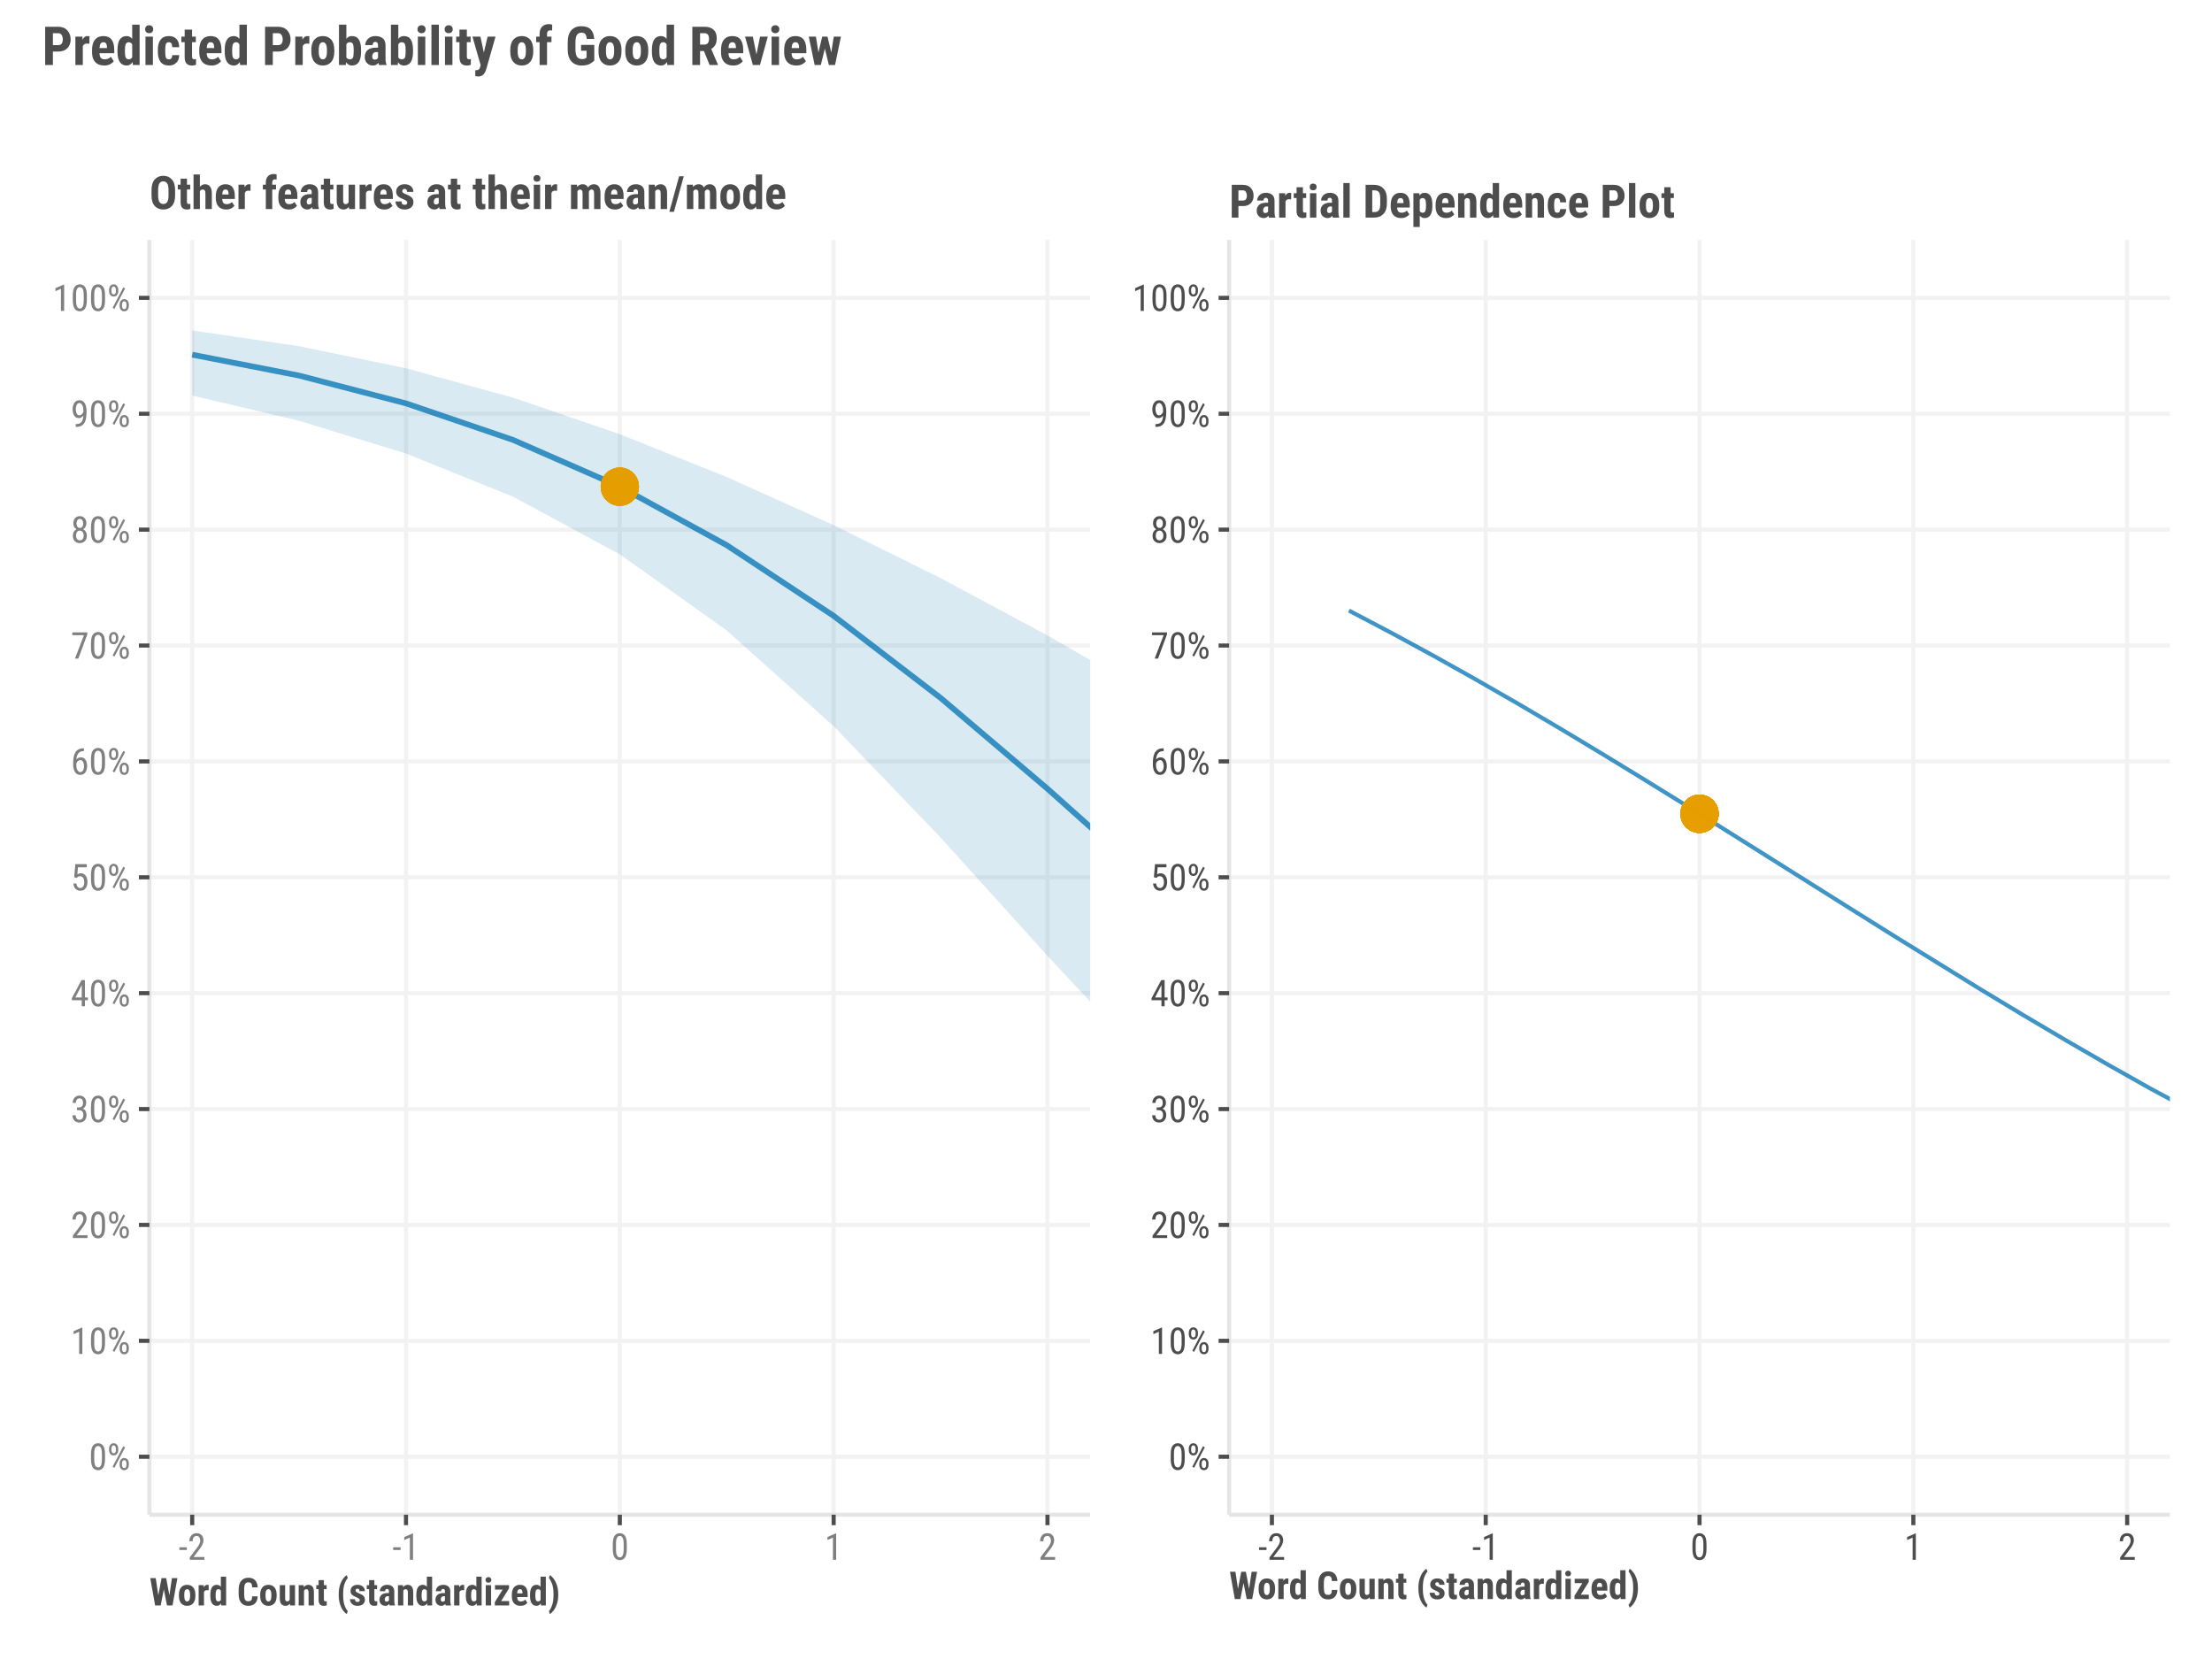
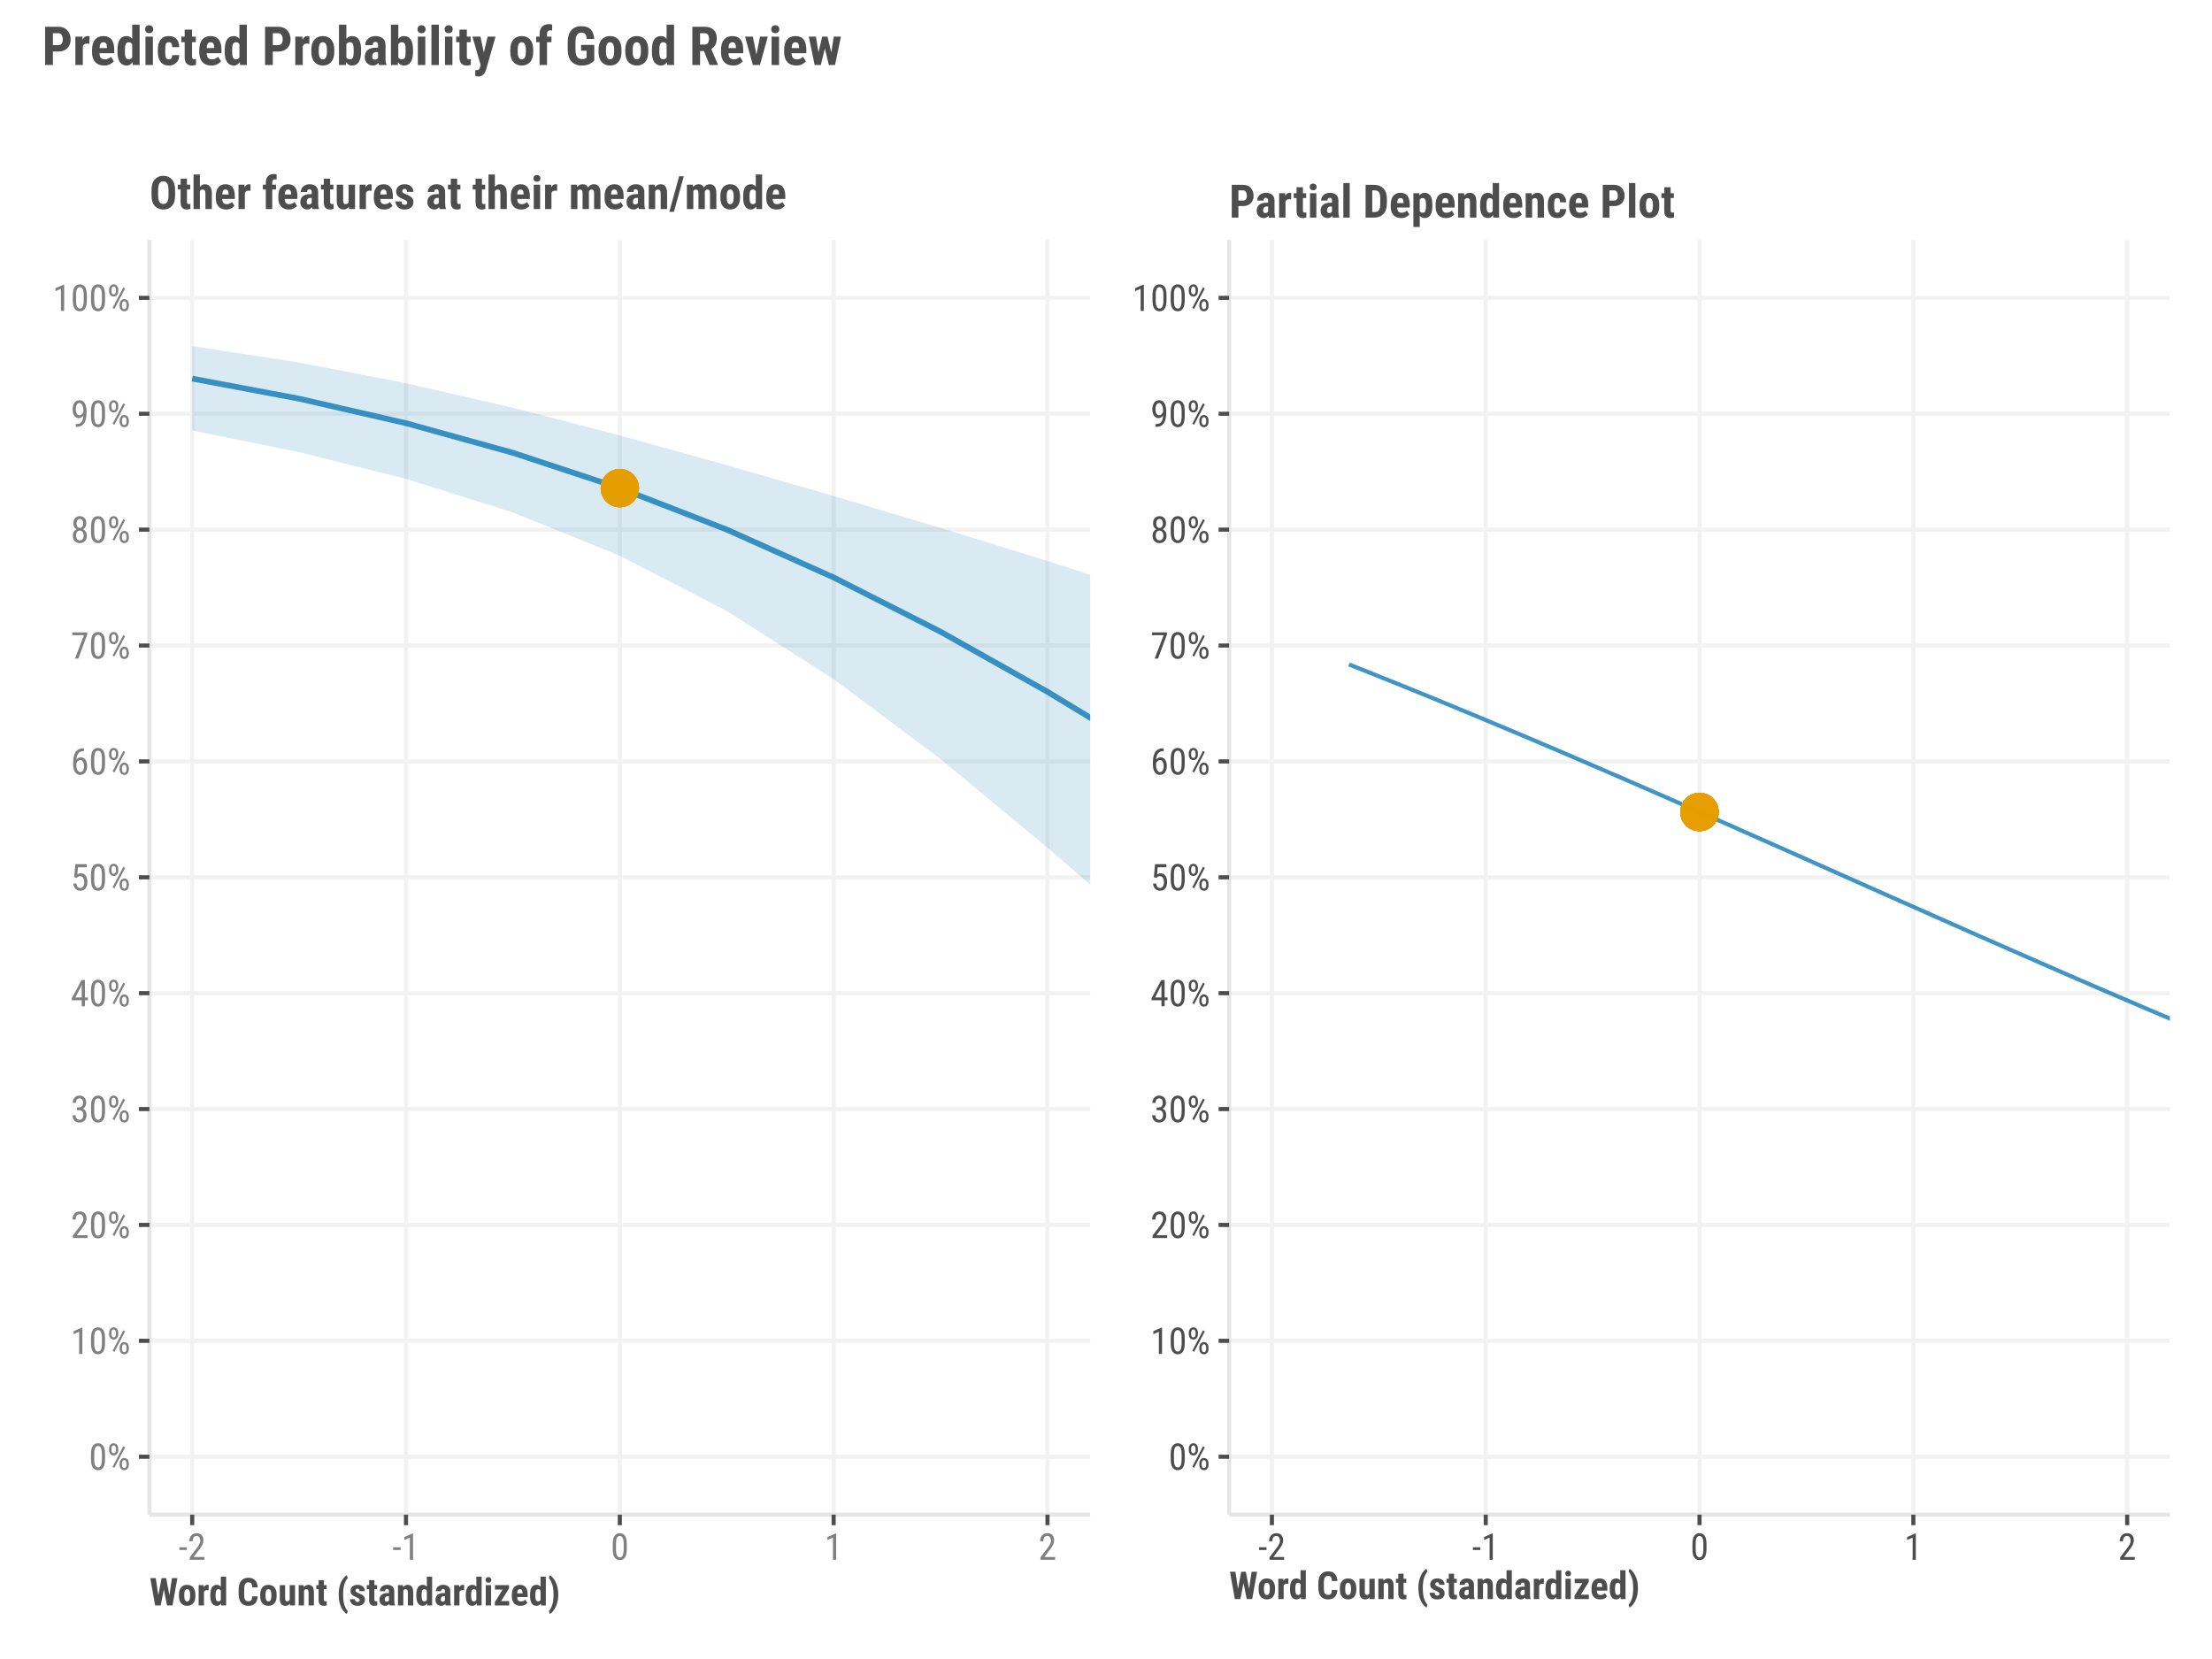
<svg xmlns="http://www.w3.org/2000/svg" class="svglite" width="576.00pt" height="432.00pt" viewBox="0 0 576.00 432.00">
  <defs>
    <style type="text/css">
    .svglite line, .svglite polyline, .svglite polygon, .svglite path, .svglite rect, .svglite circle {
      fill: none;
      stroke: #000000;
      stroke-linecap: round;
      stroke-linejoin: round;
      stroke-miterlimit: 10.00;
    }
    .svglite text {
      white-space: pre;
    }
  </style>
  </defs>
  <rect width="100%" height="100%" style="stroke: none; fill: none;" />
  <defs>
    <clipPath id="cpMC4wMHw1NzYuMDB8MC4wMHw0MzIuMDA=">
      <rect x="0.00" y="0.00" width="576.00" height="432.00" />
    </clipPath>
  </defs>
  <g clip-path="url(#cpMC4wMHw1NzYuMDB8MC4wMHw0MzIuMDA=)">
    <rect x="0" y="0" width="576.00" height="432.00" style="stroke-width: 1.07; stroke: none;" />
  </g>
  <defs>
    <clipPath id="cpMzguOTF8NTY1LjA0fDYyLjQ4fDM5NC40Mg==">
      <rect x="38.91" y="62.48" width="526.13" height="331.94" />
    </clipPath>
  </defs>
  <g clip-path="url(#cpMzguOTF8NTY1LjA0fDYyLjQ4fDM5NC40Mg==)">
</g>
  <g clip-path="url(#cpMC4wMHw1NzYuMDB8MC4wMHw0MzIuMDA=)">
</g>
  <defs>
    <clipPath id="cpNS40OHwyODkuMzd8MjIuMDB8NDI2LjUy">
      <rect x="5.48" y="22.00" width="283.89" height="404.52" />
    </clipPath>
  </defs>
  <g clip-path="url(#cpNS40OHwyODkuMzd8MjIuMDB8NDI2LjUy)">
    <rect x="5.48" y="22.00" width="283.89" height="404.52" style="stroke-width: 1.07; stroke: none;" />
  </g>
  <g clip-path="url(#cpMC4wMHw1NzYuMDB8MC4wMHw0MzIuMDA=)">
</g>
  <defs>
    <clipPath id="cpMzguOTF8MjgzLjg5fDYyLjQ4fDM5NC40Mg==">
      <rect x="38.91" y="62.48" width="244.98" height="331.94" />
    </clipPath>
  </defs>
  <g clip-path="url(#cpMzguOTF8MjgzLjg5fDYyLjQ4fDM5NC40Mg==)">
    <polyline points="38.91,379.33 283.89,379.33 " style="stroke-width: 1.07; stroke: #F2F2F2; stroke-linecap: butt;" />
    <polyline points="38.91,349.15 283.89,349.15 " style="stroke-width: 1.07; stroke: #F2F2F2; stroke-linecap: butt;" />
    <polyline points="38.91,318.97 283.89,318.97 " style="stroke-width: 1.07; stroke: #F2F2F2; stroke-linecap: butt;" />
    <polyline points="38.91,288.80 283.89,288.80 " style="stroke-width: 1.07; stroke: #F2F2F2; stroke-linecap: butt;" />
    <polyline points="38.91,258.62 283.89,258.62 " style="stroke-width: 1.07; stroke: #F2F2F2; stroke-linecap: butt;" />
    <polyline points="38.91,228.45 283.89,228.45 " style="stroke-width: 1.07; stroke: #F2F2F2; stroke-linecap: butt;" />
    <polyline points="38.91,198.27 283.89,198.27 " style="stroke-width: 1.07; stroke: #F2F2F2; stroke-linecap: butt;" />
    <polyline points="38.91,168.09 283.89,168.09 " style="stroke-width: 1.07; stroke: #F2F2F2; stroke-linecap: butt;" />
    <polyline points="38.91,137.92 283.89,137.92 " style="stroke-width: 1.07; stroke: #F2F2F2; stroke-linecap: butt;" />
    <polyline points="38.91,107.74 283.89,107.74 " style="stroke-width: 1.07; stroke: #F2F2F2; stroke-linecap: butt;" />
    <polyline points="38.91,77.56 283.89,77.56 " style="stroke-width: 1.07; stroke: #F2F2F2; stroke-linecap: butt;" />
    <polyline points="50.05,394.42 50.05,62.48 " style="stroke-width: 1.07; stroke: #F2F2F2; stroke-linecap: butt;" />
    <polyline points="105.72,394.42 105.72,62.48 " style="stroke-width: 1.07; stroke: #F2F2F2; stroke-linecap: butt;" />
    <polyline points="161.40,394.42 161.40,62.48 " style="stroke-width: 1.07; stroke: #F2F2F2; stroke-linecap: butt;" />
    <polyline points="217.08,394.42 217.08,62.48 " style="stroke-width: 1.07; stroke: #F2F2F2; stroke-linecap: butt;" />
    <polyline points="272.76,394.42 272.76,62.48 " style="stroke-width: 1.07; stroke: #F2F2F2; stroke-linecap: butt;" />
-     <polyline points="50.05,92.36 77.89,97.80 105.72,105.04 133.56,114.54 161.40,126.73 189.24,141.97 217.08,160.37 244.92,181.73 272.76,205.39 300.59,230.26 328.43,255.03 " style="stroke-width: 1.49; stroke: #0072B2; stroke-opacity: 0.75; stroke-linecap: butt;" />
-     <polygon points="50.05,86.04 77.89,90.15 105.72,95.90 133.56,103.54 161.40,113.06 189.24,124.22 217.08,136.75 244.92,150.53 272.76,165.47 300.59,181.46 328.43,198.28 328.43,304.96 300.59,278.69 272.76,248.91 244.92,218.09 217.08,189.09 189.24,164.17 161.40,144.35 133.56,129.32 105.72,118.09 77.89,109.57 50.05,103.00 " style="stroke-width: 0.00; stroke: none; stroke-linecap: butt; fill: #0072B2; fill-opacity: 0.15;" />
-     <polyline points="50.05,86.04 77.89,90.15 105.72,95.90 133.56,103.54 161.40,113.06 189.24,124.22 217.08,136.75 244.92,150.53 272.76,165.47 300.59,181.46 328.43,198.28 " style="stroke-width: 1.07; stroke: none; stroke-linecap: butt;" />
-     <polyline points="328.43,304.96 300.59,278.69 272.76,248.91 244.92,218.09 217.08,189.09 189.24,164.17 161.40,144.35 133.56,129.32 105.72,118.09 77.89,109.57 50.05,103.00 " style="stroke-width: 1.07; stroke: none; stroke-linecap: butt;" />
-     <circle cx="161.40" cy="126.73" r="4.62" style="stroke-width: 0.71; stroke: #E69F00; stroke-opacity: 0.50; fill: #E69F00; fill-opacity: 0.50;" />
-     <circle cx="161.40" cy="126.73" r="4.62" style="stroke-width: 0.71; stroke: #E69F00; stroke-opacity: 0.50; fill: #E69F00; fill-opacity: 0.50;" />
-     <circle cx="161.40" cy="126.73" r="4.62" style="stroke-width: 0.71; stroke: #E69F00; stroke-opacity: 0.50; fill: #E69F00; fill-opacity: 0.50;" />
-     <circle cx="161.40" cy="126.73" r="4.62" style="stroke-width: 0.71; stroke: #E69F00; stroke-opacity: 0.50; fill: #E69F00; fill-opacity: 0.50;" />
-     <circle cx="161.40" cy="126.73" r="4.62" style="stroke-width: 0.71; stroke: #E69F00; stroke-opacity: 0.50; fill: #E69F00; fill-opacity: 0.50;" />
-     <circle cx="161.40" cy="126.73" r="4.62" style="stroke-width: 0.71; stroke: #E69F00; stroke-opacity: 0.50; fill: #E69F00; fill-opacity: 0.50;" />
-     <circle cx="161.40" cy="126.73" r="4.62" style="stroke-width: 0.71; stroke: #E69F00; stroke-opacity: 0.50; fill: #E69F00; fill-opacity: 0.50;" />
-     <circle cx="161.40" cy="126.73" r="4.62" style="stroke-width: 0.71; stroke: #E69F00; stroke-opacity: 0.50; fill: #E69F00; fill-opacity: 0.50;" />
-     <circle cx="161.40" cy="126.73" r="4.62" style="stroke-width: 0.71; stroke: #E69F00; stroke-opacity: 0.50; fill: #E69F00; fill-opacity: 0.50;" />
-     <circle cx="161.40" cy="126.73" r="4.62" style="stroke-width: 0.71; stroke: #E69F00; stroke-opacity: 0.50; fill: #E69F00; fill-opacity: 0.50;" />
-     <circle cx="161.40" cy="126.73" r="4.62" style="stroke-width: 0.71; stroke: #E69F00; stroke-opacity: 0.50; fill: #E69F00; fill-opacity: 0.50;" />
+     <polyline points="50.05,98.59 77.89,103.82 105.72,110.20 133.56,117.91 161.40,127.10 189.24,137.90 217.08,150.37 244.92,164.50 272.76,180.14 300.59,197.03 328.43,214.78 356.27,232.92 384.11,250.94 411.95,268.32 " style="stroke-width: 1.49; stroke: #0072B2; stroke-opacity: 0.75; stroke-linecap: butt;" />
+     <polygon points="50.05,90.12 77.89,94.41 105.72,99.78 133.56,106.18 161.40,113.39 189.24,121.12 217.08,129.16 244.92,137.47 272.76,146.08 300.59,155.05 328.43,164.40 356.27,174.14 384.11,184.25 411.95,194.66 411.95,325.98 384.11,309.71 356.27,290.37 328.43,268.43 300.59,244.79 272.76,220.73 244.92,197.67 217.08,176.84 189.24,159.09 161.40,144.71 133.56,133.45 105.72,124.69 77.89,117.74 50.05,112.10 " style="stroke-width: 0.00; stroke: none; stroke-linecap: butt; fill: #0072B2; fill-opacity: 0.15;" />
+     <polyline points="50.05,90.12 77.89,94.41 105.72,99.78 133.56,106.18 161.40,113.39 189.24,121.12 217.08,129.16 244.92,137.47 272.76,146.08 300.59,155.05 328.43,164.40 356.27,174.14 384.11,184.25 411.95,194.66 " style="stroke-width: 1.07; stroke: none; stroke-linecap: butt;" />
+     <polyline points="411.95,325.98 384.11,309.71 356.27,290.37 328.43,268.43 300.59,244.79 272.76,220.73 244.92,197.67 217.08,176.84 189.24,159.09 161.40,144.71 133.56,133.45 105.72,124.69 77.89,117.74 50.05,112.10 " style="stroke-width: 1.07; stroke: none; stroke-linecap: butt;" />
+     <circle cx="161.40" cy="127.10" r="4.62" style="stroke-width: 0.71; stroke: #E69F00; stroke-opacity: 0.50; fill: #E69F00; fill-opacity: 0.50;" />
+     <circle cx="161.40" cy="127.10" r="4.62" style="stroke-width: 0.71; stroke: #E69F00; stroke-opacity: 0.50; fill: #E69F00; fill-opacity: 0.50;" />
+     <circle cx="161.40" cy="127.10" r="4.62" style="stroke-width: 0.71; stroke: #E69F00; stroke-opacity: 0.50; fill: #E69F00; fill-opacity: 0.50;" />
+     <circle cx="161.40" cy="127.10" r="4.62" style="stroke-width: 0.71; stroke: #E69F00; stroke-opacity: 0.50; fill: #E69F00; fill-opacity: 0.50;" />
+     <circle cx="161.40" cy="127.10" r="4.62" style="stroke-width: 0.71; stroke: #E69F00; stroke-opacity: 0.50; fill: #E69F00; fill-opacity: 0.50;" />
+     <circle cx="161.40" cy="127.10" r="4.62" style="stroke-width: 0.71; stroke: #E69F00; stroke-opacity: 0.50; fill: #E69F00; fill-opacity: 0.50;" />
+     <circle cx="161.40" cy="127.10" r="4.62" style="stroke-width: 0.71; stroke: #E69F00; stroke-opacity: 0.50; fill: #E69F00; fill-opacity: 0.50;" />
+     <circle cx="161.40" cy="127.10" r="4.62" style="stroke-width: 0.71; stroke: #E69F00; stroke-opacity: 0.50; fill: #E69F00; fill-opacity: 0.50;" />
+     <circle cx="161.40" cy="127.10" r="4.62" style="stroke-width: 0.71; stroke: #E69F00; stroke-opacity: 0.50; fill: #E69F00; fill-opacity: 0.50;" />
+     <circle cx="161.40" cy="127.10" r="4.62" style="stroke-width: 0.71; stroke: #E69F00; stroke-opacity: 0.50; fill: #E69F00; fill-opacity: 0.50;" />
+     <circle cx="161.40" cy="127.10" r="4.62" style="stroke-width: 0.71; stroke: #E69F00; stroke-opacity: 0.50; fill: #E69F00; fill-opacity: 0.50;" />
+     <circle cx="161.40" cy="127.10" r="4.62" style="stroke-width: 0.71; stroke: #E69F00; stroke-opacity: 0.50; fill: #E69F00; fill-opacity: 0.50;" />
+     <circle cx="161.40" cy="127.10" r="4.62" style="stroke-width: 0.71; stroke: #E69F00; stroke-opacity: 0.50; fill: #E69F00; fill-opacity: 0.50;" />
+     <circle cx="161.40" cy="127.10" r="4.62" style="stroke-width: 0.71; stroke: #E69F00; stroke-opacity: 0.50; fill: #E69F00; fill-opacity: 0.50;" />
  </g>
  <g clip-path="url(#cpMC4wMHw1NzYuMDB8MC4wMHw0MzIuMDA=)">
    <polyline points="38.91,394.42 38.91,62.48 " style="stroke-width: 1.07; stroke: #E5E5E5; stroke-linecap: butt;" />
    <text x="33.98" y="382.74" text-anchor="end" style="font-size: 9.60px;fill: #7F7F7F; font-family: &quot;Roboto Condensed&quot;;" textLength="10.81px" lengthAdjust="spacingAndGlyphs">0%</text>
    <text x="33.98" y="352.56" text-anchor="end" style="font-size: 9.60px;fill: #7F7F7F; font-family: &quot;Roboto Condensed&quot;;" textLength="15.54px" lengthAdjust="spacingAndGlyphs">10%</text>
    <text x="33.98" y="322.38" text-anchor="end" style="font-size: 9.60px;fill: #7F7F7F; font-family: &quot;Roboto Condensed&quot;;" textLength="15.54px" lengthAdjust="spacingAndGlyphs">20%</text>
    <text x="33.98" y="292.21" text-anchor="end" style="font-size: 9.60px;fill: #7F7F7F; font-family: &quot;Roboto Condensed&quot;;" textLength="15.54px" lengthAdjust="spacingAndGlyphs">30%</text>
    <text x="33.98" y="262.03" text-anchor="end" style="font-size: 9.60px;fill: #7F7F7F; font-family: &quot;Roboto Condensed&quot;;" textLength="15.54px" lengthAdjust="spacingAndGlyphs">40%</text>
    <text x="33.98" y="231.85" text-anchor="end" style="font-size: 9.60px;fill: #7F7F7F; font-family: &quot;Roboto Condensed&quot;;" textLength="15.54px" lengthAdjust="spacingAndGlyphs">50%</text>
    <text x="33.98" y="201.68" text-anchor="end" style="font-size: 9.60px;fill: #7F7F7F; font-family: &quot;Roboto Condensed&quot;;" textLength="15.54px" lengthAdjust="spacingAndGlyphs">60%</text>
    <text x="33.98" y="171.50" text-anchor="end" style="font-size: 9.60px;fill: #7F7F7F; font-family: &quot;Roboto Condensed&quot;;" textLength="15.54px" lengthAdjust="spacingAndGlyphs">70%</text>
    <text x="33.98" y="141.33" text-anchor="end" style="font-size: 9.60px;fill: #7F7F7F; font-family: &quot;Roboto Condensed&quot;;" textLength="15.54px" lengthAdjust="spacingAndGlyphs">80%</text>
    <text x="33.98" y="111.15" text-anchor="end" style="font-size: 9.60px;fill: #7F7F7F; font-family: &quot;Roboto Condensed&quot;;" textLength="15.54px" lengthAdjust="spacingAndGlyphs">90%</text>
    <text x="33.98" y="80.97" text-anchor="end" style="font-size: 9.60px;fill: #7F7F7F; font-family: &quot;Roboto Condensed&quot;;" textLength="20.28px" lengthAdjust="spacingAndGlyphs">100%</text>
    <polyline points="36.17,379.33 38.91,379.33 " style="stroke-width: 1.07; stroke: #4D4D4D; stroke-linecap: butt;" />
    <polyline points="36.17,349.15 38.91,349.15 " style="stroke-width: 1.07; stroke: #4D4D4D; stroke-linecap: butt;" />
    <polyline points="36.17,318.97 38.91,318.97 " style="stroke-width: 1.07; stroke: #4D4D4D; stroke-linecap: butt;" />
    <polyline points="36.17,288.80 38.91,288.80 " style="stroke-width: 1.07; stroke: #4D4D4D; stroke-linecap: butt;" />
    <polyline points="36.17,258.62 38.91,258.62 " style="stroke-width: 1.07; stroke: #4D4D4D; stroke-linecap: butt;" />
    <polyline points="36.17,228.45 38.91,228.45 " style="stroke-width: 1.07; stroke: #4D4D4D; stroke-linecap: butt;" />
    <polyline points="36.17,198.27 38.91,198.27 " style="stroke-width: 1.07; stroke: #4D4D4D; stroke-linecap: butt;" />
    <polyline points="36.17,168.09 38.91,168.09 " style="stroke-width: 1.07; stroke: #4D4D4D; stroke-linecap: butt;" />
    <polyline points="36.17,137.92 38.91,137.92 " style="stroke-width: 1.07; stroke: #4D4D4D; stroke-linecap: butt;" />
    <polyline points="36.17,107.74 38.91,107.74 " style="stroke-width: 1.07; stroke: #4D4D4D; stroke-linecap: butt;" />
    <polyline points="36.17,77.56 38.91,77.56 " style="stroke-width: 1.07; stroke: #4D4D4D; stroke-linecap: butt;" />
    <polyline points="38.91,394.42 283.89,394.42 " style="stroke-width: 1.07; stroke: #E5E5E5; stroke-linecap: butt;" />
    <polyline points="50.05,397.15 50.05,394.42 " style="stroke-width: 1.07; stroke: #4D4D4D; stroke-linecap: butt;" />
    <polyline points="105.72,397.15 105.72,394.42 " style="stroke-width: 1.07; stroke: #4D4D4D; stroke-linecap: butt;" />
    <polyline points="161.40,397.15 161.40,394.42 " style="stroke-width: 1.07; stroke: #4D4D4D; stroke-linecap: butt;" />
    <polyline points="217.08,397.15 217.08,394.42 " style="stroke-width: 1.07; stroke: #4D4D4D; stroke-linecap: butt;" />
    <polyline points="272.76,397.15 272.76,394.42 " style="stroke-width: 1.07; stroke: #4D4D4D; stroke-linecap: butt;" />
    <text x="50.05" y="406.16" text-anchor="middle" style="font-size: 9.60px;fill: #7F7F7F; font-family: &quot;Roboto Condensed&quot;;" textLength="7.11px" lengthAdjust="spacingAndGlyphs">-2</text>
    <text x="105.72" y="406.16" text-anchor="middle" style="font-size: 9.60px;fill: #7F7F7F; font-family: &quot;Roboto Condensed&quot;;" textLength="7.11px" lengthAdjust="spacingAndGlyphs">-1</text>
    <text x="161.40" y="406.16" text-anchor="middle" style="font-size: 9.60px;fill: #7F7F7F; font-family: &quot;Roboto Condensed&quot;;" textLength="4.74px" lengthAdjust="spacingAndGlyphs">0</text>
    <text x="217.08" y="406.16" text-anchor="middle" style="font-size: 9.60px;fill: #7F7F7F; font-family: &quot;Roboto Condensed&quot;;" textLength="4.74px" lengthAdjust="spacingAndGlyphs">1</text>
    <text x="272.76" y="406.16" text-anchor="middle" style="font-size: 9.60px;fill: #7F7F7F; font-family: &quot;Roboto Condensed&quot;;" textLength="4.74px" lengthAdjust="spacingAndGlyphs">2</text>
    <text x="38.91" y="418.06" style="font-size: 10.00px; font-weight: bold;fill: #4D4D4D; font-family: &quot;Roboto Condensed&quot;;" textLength="107.39px" lengthAdjust="spacingAndGlyphs">Word Count (standardized)</text>
    <text x="38.91" y="54.43" style="font-size: 12.00px; font-weight: bold;fill: #4D4D4D; font-family: &quot;Roboto Condensed&quot;;" textLength="166.13px" lengthAdjust="spacingAndGlyphs">Other features at their mean/mode</text>
  </g>
  <defs>
    <clipPath id="cpMjg5LjM3fDU3MC41MnwyMi4wMHw0MjYuNTI=">
      <rect x="289.37" y="22.00" width="281.15" height="404.52" />
    </clipPath>
  </defs>
  <g clip-path="url(#cpMjg5LjM3fDU3MC41MnwyMi4wMHw0MjYuNTI=)">
    <rect x="289.37" y="22.00" width="281.15" height="404.52" style="stroke-width: 1.07; stroke: none;" />
  </g>
  <g clip-path="url(#cpMC4wMHw1NzYuMDB8MC4wMHw0MzIuMDA=)">
</g>
  <defs>
    <clipPath id="cpMzIwLjA2fDU2NS4wNHw2Mi40OHwzOTQuNDI=">
      <rect x="320.06" y="62.48" width="244.98" height="331.94" />
    </clipPath>
  </defs>
  <g clip-path="url(#cpMzIwLjA2fDU2NS4wNHw2Mi40OHwzOTQuNDI=)">
    <polyline points="320.06,379.33 565.04,379.33 " style="stroke-width: 1.07; stroke: #F2F2F2; stroke-linecap: butt;" />
    <polyline points="320.06,349.15 565.04,349.15 " style="stroke-width: 1.07; stroke: #F2F2F2; stroke-linecap: butt;" />
    <polyline points="320.06,318.97 565.04,318.97 " style="stroke-width: 1.07; stroke: #F2F2F2; stroke-linecap: butt;" />
    <polyline points="320.06,288.80 565.04,288.80 " style="stroke-width: 1.07; stroke: #F2F2F2; stroke-linecap: butt;" />
    <polyline points="320.06,258.62 565.04,258.62 " style="stroke-width: 1.07; stroke: #F2F2F2; stroke-linecap: butt;" />
    <polyline points="320.06,228.45 565.04,228.45 " style="stroke-width: 1.07; stroke: #F2F2F2; stroke-linecap: butt;" />
    <polyline points="320.06,198.27 565.04,198.27 " style="stroke-width: 1.07; stroke: #F2F2F2; stroke-linecap: butt;" />
    <polyline points="320.06,168.09 565.04,168.09 " style="stroke-width: 1.07; stroke: #F2F2F2; stroke-linecap: butt;" />
    <polyline points="320.06,137.92 565.04,137.92 " style="stroke-width: 1.07; stroke: #F2F2F2; stroke-linecap: butt;" />
    <polyline points="320.06,107.74 565.04,107.74 " style="stroke-width: 1.07; stroke: #F2F2F2; stroke-linecap: butt;" />
    <polyline points="320.06,77.56 565.04,77.56 " style="stroke-width: 1.07; stroke: #F2F2F2; stroke-linecap: butt;" />
    <polyline points="331.20,394.42 331.20,62.48 " style="stroke-width: 1.07; stroke: #F2F2F2; stroke-linecap: butt;" />
    <polyline points="386.88,394.42 386.88,62.48 " style="stroke-width: 1.07; stroke: #F2F2F2; stroke-linecap: butt;" />
    <polyline points="442.55,394.42 442.55,62.48 " style="stroke-width: 1.07; stroke: #F2F2F2; stroke-linecap: butt;" />
    <polyline points="498.23,394.42 498.23,62.48 " style="stroke-width: 1.07; stroke: #F2F2F2; stroke-linecap: butt;" />
    <polyline points="553.91,394.42 553.91,62.48 " style="stroke-width: 1.07; stroke: #F2F2F2; stroke-linecap: butt;" />
-     <polyline points="351.26,158.99 362.02,164.65 362.24,164.76 373.22,170.73 384.20,176.88 395.18,183.19 404.41,188.62 406.16,189.66 417.14,196.26 428.12,202.97 439.10,209.76 450.08,216.63 461.06,223.53 468.64,228.30 472.05,230.44 483.03,237.35 494.01,244.22 515.97,257.77 526.95,264.39 537.93,270.88 548.91,277.23 559.89,283.42 581.85,295.23 592.83,300.84 598.43,303.62 603.81,306.24 " style="stroke-width: 1.07; stroke: #0072B2; stroke-opacity: 0.75; stroke-linecap: butt;" />
-     <circle cx="442.55" cy="211.91" r="4.62" style="stroke-width: 0.71; stroke: #E69F00; stroke-opacity: 0.50; fill: #E69F00; fill-opacity: 0.50;" />
-     <circle cx="442.55" cy="211.91" r="4.62" style="stroke-width: 0.71; stroke: #E69F00; stroke-opacity: 0.50; fill: #E69F00; fill-opacity: 0.50;" />
-     <circle cx="442.55" cy="211.91" r="4.62" style="stroke-width: 0.71; stroke: #E69F00; stroke-opacity: 0.50; fill: #E69F00; fill-opacity: 0.50;" />
-     <circle cx="442.55" cy="211.91" r="4.62" style="stroke-width: 0.71; stroke: #E69F00; stroke-opacity: 0.50; fill: #E69F00; fill-opacity: 0.50;" />
-     <circle cx="442.55" cy="211.91" r="4.62" style="stroke-width: 0.71; stroke: #E69F00; stroke-opacity: 0.50; fill: #E69F00; fill-opacity: 0.50;" />
-     <circle cx="442.55" cy="211.91" r="4.62" style="stroke-width: 0.71; stroke: #E69F00; stroke-opacity: 0.50; fill: #E69F00; fill-opacity: 0.50;" />
-     <circle cx="442.55" cy="211.91" r="4.62" style="stroke-width: 0.71; stroke: #E69F00; stroke-opacity: 0.50; fill: #E69F00; fill-opacity: 0.50;" />
-     <circle cx="442.55" cy="211.91" r="4.62" style="stroke-width: 0.71; stroke: #E69F00; stroke-opacity: 0.50; fill: #E69F00; fill-opacity: 0.50;" />
-     <circle cx="442.55" cy="211.91" r="4.62" style="stroke-width: 0.71; stroke: #E69F00; stroke-opacity: 0.50; fill: #E69F00; fill-opacity: 0.50;" />
-     <circle cx="442.55" cy="211.91" r="4.62" style="stroke-width: 0.71; stroke: #E69F00; stroke-opacity: 0.50; fill: #E69F00; fill-opacity: 0.50;" />
-     <circle cx="442.55" cy="211.91" r="4.62" style="stroke-width: 0.71; stroke: #E69F00; stroke-opacity: 0.50; fill: #E69F00; fill-opacity: 0.50;" />
-     <circle cx="442.55" cy="211.91" r="4.62" style="stroke-width: 0.71; stroke: #E69F00; stroke-opacity: 0.50; fill: #E69F00; fill-opacity: 0.50;" />
-     <circle cx="442.55" cy="211.91" r="4.62" style="stroke-width: 0.71; stroke: #E69F00; stroke-opacity: 0.50; fill: #E69F00; fill-opacity: 0.50;" />
-     <circle cx="442.55" cy="211.91" r="4.62" style="stroke-width: 0.71; stroke: #E69F00; stroke-opacity: 0.50; fill: #E69F00; fill-opacity: 0.50;" />
-     <circle cx="442.55" cy="211.91" r="4.62" style="stroke-width: 0.71; stroke: #E69F00; stroke-opacity: 0.50; fill: #E69F00; fill-opacity: 0.50;" />
-     <circle cx="442.55" cy="211.91" r="4.62" style="stroke-width: 0.71; stroke: #E69F00; stroke-opacity: 0.50; fill: #E69F00; fill-opacity: 0.50;" />
-     <circle cx="442.55" cy="211.91" r="4.62" style="stroke-width: 0.71; stroke: #E69F00; stroke-opacity: 0.50; fill: #E69F00; fill-opacity: 0.50;" />
-     <circle cx="442.55" cy="211.91" r="4.62" style="stroke-width: 0.71; stroke: #E69F00; stroke-opacity: 0.50; fill: #E69F00; fill-opacity: 0.50;" />
-     <circle cx="442.55" cy="211.91" r="4.62" style="stroke-width: 0.71; stroke: #E69F00; stroke-opacity: 0.50; fill: #E69F00; fill-opacity: 0.50;" />
-     <circle cx="442.55" cy="211.91" r="4.62" style="stroke-width: 0.71; stroke: #E69F00; stroke-opacity: 0.50; fill: #E69F00; fill-opacity: 0.50;" />
-     <circle cx="442.55" cy="211.91" r="4.62" style="stroke-width: 0.71; stroke: #E69F00; stroke-opacity: 0.50; fill: #E69F00; fill-opacity: 0.50;" />
-     <circle cx="442.55" cy="211.91" r="4.62" style="stroke-width: 0.71; stroke: #E69F00; stroke-opacity: 0.50; fill: #E69F00; fill-opacity: 0.50;" />
-     <circle cx="442.55" cy="211.91" r="4.62" style="stroke-width: 0.71; stroke: #E69F00; stroke-opacity: 0.50; fill: #E69F00; fill-opacity: 0.50;" />
-     <circle cx="442.55" cy="211.91" r="4.62" style="stroke-width: 0.71; stroke: #E69F00; stroke-opacity: 0.50; fill: #E69F00; fill-opacity: 0.50;" />
-     <circle cx="442.55" cy="211.91" r="4.62" style="stroke-width: 0.71; stroke: #E69F00; stroke-opacity: 0.50; fill: #E69F00; fill-opacity: 0.50;" />
-     <circle cx="442.55" cy="211.91" r="4.62" style="stroke-width: 0.71; stroke: #E69F00; stroke-opacity: 0.50; fill: #E69F00; fill-opacity: 0.50;" />
+     <polyline points="351.26,173.02 362.24,177.39 373.22,181.85 384.20,186.38 395.18,190.98 399.03,192.60 406.16,195.64 417.14,200.36 424.39,203.50 428.12,205.12 439.10,209.93 442.62,211.47 450.08,214.76 458.10,218.31 461.06,219.62 472.05,224.50 474.02,225.38 483.03,229.39 484.78,230.17 494.01,234.27 515.97,244.00 526.95,248.82 537.93,253.62 548.91,258.37 559.89,263.06 570.87,267.71 581.85,272.28 592.83,276.78 598.43,279.05 680.67,309.54 " style="stroke-width: 1.07; stroke: #0072B2; stroke-opacity: 0.75; stroke-linecap: butt;" />
+     <circle cx="442.55" cy="211.44" r="4.62" style="stroke-width: 0.71; stroke: #E69F00; stroke-opacity: 0.50; fill: #E69F00; fill-opacity: 0.50;" />
+     <circle cx="442.55" cy="211.44" r="4.62" style="stroke-width: 0.71; stroke: #E69F00; stroke-opacity: 0.50; fill: #E69F00; fill-opacity: 0.50;" />
+     <circle cx="442.55" cy="211.44" r="4.62" style="stroke-width: 0.71; stroke: #E69F00; stroke-opacity: 0.50; fill: #E69F00; fill-opacity: 0.50;" />
+     <circle cx="442.55" cy="211.44" r="4.62" style="stroke-width: 0.71; stroke: #E69F00; stroke-opacity: 0.50; fill: #E69F00; fill-opacity: 0.50;" />
+     <circle cx="442.55" cy="211.44" r="4.62" style="stroke-width: 0.71; stroke: #E69F00; stroke-opacity: 0.50; fill: #E69F00; fill-opacity: 0.50;" />
+     <circle cx="442.55" cy="211.44" r="4.62" style="stroke-width: 0.71; stroke: #E69F00; stroke-opacity: 0.50; fill: #E69F00; fill-opacity: 0.50;" />
+     <circle cx="442.55" cy="211.44" r="4.62" style="stroke-width: 0.71; stroke: #E69F00; stroke-opacity: 0.50; fill: #E69F00; fill-opacity: 0.50;" />
+     <circle cx="442.55" cy="211.44" r="4.62" style="stroke-width: 0.71; stroke: #E69F00; stroke-opacity: 0.50; fill: #E69F00; fill-opacity: 0.50;" />
+     <circle cx="442.55" cy="211.44" r="4.62" style="stroke-width: 0.71; stroke: #E69F00; stroke-opacity: 0.50; fill: #E69F00; fill-opacity: 0.50;" />
+     <circle cx="442.55" cy="211.44" r="4.62" style="stroke-width: 0.71; stroke: #E69F00; stroke-opacity: 0.50; fill: #E69F00; fill-opacity: 0.50;" />
+     <circle cx="442.55" cy="211.44" r="4.62" style="stroke-width: 0.71; stroke: #E69F00; stroke-opacity: 0.50; fill: #E69F00; fill-opacity: 0.50;" />
+     <circle cx="442.55" cy="211.44" r="4.62" style="stroke-width: 0.71; stroke: #E69F00; stroke-opacity: 0.50; fill: #E69F00; fill-opacity: 0.50;" />
+     <circle cx="442.55" cy="211.44" r="4.62" style="stroke-width: 0.71; stroke: #E69F00; stroke-opacity: 0.50; fill: #E69F00; fill-opacity: 0.50;" />
+     <circle cx="442.55" cy="211.44" r="4.62" style="stroke-width: 0.71; stroke: #E69F00; stroke-opacity: 0.50; fill: #E69F00; fill-opacity: 0.50;" />
+     <circle cx="442.55" cy="211.44" r="4.62" style="stroke-width: 0.71; stroke: #E69F00; stroke-opacity: 0.50; fill: #E69F00; fill-opacity: 0.50;" />
+     <circle cx="442.55" cy="211.44" r="4.62" style="stroke-width: 0.71; stroke: #E69F00; stroke-opacity: 0.50; fill: #E69F00; fill-opacity: 0.50;" />
+     <circle cx="442.55" cy="211.44" r="4.62" style="stroke-width: 0.71; stroke: #E69F00; stroke-opacity: 0.50; fill: #E69F00; fill-opacity: 0.50;" />
+     <circle cx="442.55" cy="211.44" r="4.62" style="stroke-width: 0.71; stroke: #E69F00; stroke-opacity: 0.50; fill: #E69F00; fill-opacity: 0.50;" />
+     <circle cx="442.55" cy="211.44" r="4.62" style="stroke-width: 0.71; stroke: #E69F00; stroke-opacity: 0.50; fill: #E69F00; fill-opacity: 0.50;" />
+     <circle cx="442.55" cy="211.44" r="4.62" style="stroke-width: 0.71; stroke: #E69F00; stroke-opacity: 0.50; fill: #E69F00; fill-opacity: 0.50;" />
+     <circle cx="442.55" cy="211.44" r="4.62" style="stroke-width: 0.71; stroke: #E69F00; stroke-opacity: 0.50; fill: #E69F00; fill-opacity: 0.50;" />
+     <circle cx="442.55" cy="211.44" r="4.62" style="stroke-width: 0.71; stroke: #E69F00; stroke-opacity: 0.50; fill: #E69F00; fill-opacity: 0.50;" />
+     <circle cx="442.55" cy="211.44" r="4.62" style="stroke-width: 0.71; stroke: #E69F00; stroke-opacity: 0.50; fill: #E69F00; fill-opacity: 0.50;" />
+     <circle cx="442.55" cy="211.44" r="4.62" style="stroke-width: 0.71; stroke: #E69F00; stroke-opacity: 0.50; fill: #E69F00; fill-opacity: 0.50;" />
+     <circle cx="442.55" cy="211.44" r="4.62" style="stroke-width: 0.71; stroke: #E69F00; stroke-opacity: 0.50; fill: #E69F00; fill-opacity: 0.50;" />
+     <circle cx="442.55" cy="211.44" r="4.62" style="stroke-width: 0.71; stroke: #E69F00; stroke-opacity: 0.50; fill: #E69F00; fill-opacity: 0.50;" />
+     <circle cx="442.55" cy="211.44" r="4.62" style="stroke-width: 0.71; stroke: #E69F00; stroke-opacity: 0.50; fill: #E69F00; fill-opacity: 0.50;" />
+     <circle cx="442.55" cy="211.44" r="4.62" style="stroke-width: 0.71; stroke: #E69F00; stroke-opacity: 0.50; fill: #E69F00; fill-opacity: 0.50;" />
+     <circle cx="442.55" cy="211.44" r="4.62" style="stroke-width: 0.71; stroke: #E69F00; stroke-opacity: 0.50; fill: #E69F00; fill-opacity: 0.50;" />
+     <circle cx="442.55" cy="211.44" r="4.62" style="stroke-width: 0.71; stroke: #E69F00; stroke-opacity: 0.50; fill: #E69F00; fill-opacity: 0.50;" />
  </g>
  <g clip-path="url(#cpMC4wMHw1NzYuMDB8MC4wMHw0MzIuMDA=)">
    <polyline points="320.06,394.42 320.06,62.48 " style="stroke-width: 1.07; stroke: #E5E5E5; stroke-linecap: butt;" />
    <text x="315.13" y="382.74" text-anchor="end" style="font-size: 9.60px;fill: #4D4D4D; font-family: &quot;Roboto Condensed&quot;;" textLength="10.81px" lengthAdjust="spacingAndGlyphs">0%</text>
    <text x="315.13" y="352.56" text-anchor="end" style="font-size: 9.60px;fill: #4D4D4D; font-family: &quot;Roboto Condensed&quot;;" textLength="15.54px" lengthAdjust="spacingAndGlyphs">10%</text>
    <text x="315.13" y="322.38" text-anchor="end" style="font-size: 9.60px;fill: #4D4D4D; font-family: &quot;Roboto Condensed&quot;;" textLength="15.54px" lengthAdjust="spacingAndGlyphs">20%</text>
    <text x="315.13" y="292.21" text-anchor="end" style="font-size: 9.60px;fill: #4D4D4D; font-family: &quot;Roboto Condensed&quot;;" textLength="15.54px" lengthAdjust="spacingAndGlyphs">30%</text>
    <text x="315.13" y="262.03" text-anchor="end" style="font-size: 9.60px;fill: #4D4D4D; font-family: &quot;Roboto Condensed&quot;;" textLength="15.54px" lengthAdjust="spacingAndGlyphs">40%</text>
    <text x="315.13" y="231.85" text-anchor="end" style="font-size: 9.60px;fill: #4D4D4D; font-family: &quot;Roboto Condensed&quot;;" textLength="15.54px" lengthAdjust="spacingAndGlyphs">50%</text>
    <text x="315.13" y="201.68" text-anchor="end" style="font-size: 9.60px;fill: #4D4D4D; font-family: &quot;Roboto Condensed&quot;;" textLength="15.54px" lengthAdjust="spacingAndGlyphs">60%</text>
    <text x="315.13" y="171.50" text-anchor="end" style="font-size: 9.60px;fill: #4D4D4D; font-family: &quot;Roboto Condensed&quot;;" textLength="15.54px" lengthAdjust="spacingAndGlyphs">70%</text>
    <text x="315.13" y="141.33" text-anchor="end" style="font-size: 9.60px;fill: #4D4D4D; font-family: &quot;Roboto Condensed&quot;;" textLength="15.54px" lengthAdjust="spacingAndGlyphs">80%</text>
    <text x="315.13" y="111.15" text-anchor="end" style="font-size: 9.60px;fill: #4D4D4D; font-family: &quot;Roboto Condensed&quot;;" textLength="15.54px" lengthAdjust="spacingAndGlyphs">90%</text>
    <text x="315.13" y="80.97" text-anchor="end" style="font-size: 9.60px;fill: #4D4D4D; font-family: &quot;Roboto Condensed&quot;;" textLength="20.28px" lengthAdjust="spacingAndGlyphs">100%</text>
    <polyline points="317.32,379.33 320.06,379.33 " style="stroke-width: 1.07; stroke: #4D4D4D; stroke-linecap: butt;" />
    <polyline points="317.32,349.15 320.06,349.15 " style="stroke-width: 1.07; stroke: #4D4D4D; stroke-linecap: butt;" />
    <polyline points="317.32,318.97 320.06,318.97 " style="stroke-width: 1.07; stroke: #4D4D4D; stroke-linecap: butt;" />
    <polyline points="317.32,288.80 320.06,288.80 " style="stroke-width: 1.07; stroke: #4D4D4D; stroke-linecap: butt;" />
    <polyline points="317.32,258.62 320.06,258.62 " style="stroke-width: 1.07; stroke: #4D4D4D; stroke-linecap: butt;" />
    <polyline points="317.32,228.45 320.06,228.45 " style="stroke-width: 1.07; stroke: #4D4D4D; stroke-linecap: butt;" />
    <polyline points="317.32,198.27 320.06,198.27 " style="stroke-width: 1.07; stroke: #4D4D4D; stroke-linecap: butt;" />
    <polyline points="317.32,168.09 320.06,168.09 " style="stroke-width: 1.07; stroke: #4D4D4D; stroke-linecap: butt;" />
    <polyline points="317.32,137.92 320.06,137.92 " style="stroke-width: 1.07; stroke: #4D4D4D; stroke-linecap: butt;" />
    <polyline points="317.32,107.74 320.06,107.74 " style="stroke-width: 1.07; stroke: #4D4D4D; stroke-linecap: butt;" />
    <polyline points="317.32,77.56 320.06,77.56 " style="stroke-width: 1.07; stroke: #4D4D4D; stroke-linecap: butt;" />
    <polyline points="320.06,394.42 565.04,394.42 " style="stroke-width: 1.07; stroke: #E5E5E5; stroke-linecap: butt;" />
    <polyline points="331.20,397.15 331.20,394.42 " style="stroke-width: 1.07; stroke: #4D4D4D; stroke-linecap: butt;" />
    <polyline points="386.88,397.15 386.88,394.42 " style="stroke-width: 1.07; stroke: #4D4D4D; stroke-linecap: butt;" />
    <polyline points="442.55,397.15 442.55,394.42 " style="stroke-width: 1.07; stroke: #4D4D4D; stroke-linecap: butt;" />
    <polyline points="498.23,397.15 498.23,394.42 " style="stroke-width: 1.07; stroke: #4D4D4D; stroke-linecap: butt;" />
    <polyline points="553.91,397.15 553.91,394.42 " style="stroke-width: 1.07; stroke: #4D4D4D; stroke-linecap: butt;" />
    <text x="331.20" y="406.16" text-anchor="middle" style="font-size: 9.60px;fill: #4D4D4D; font-family: &quot;Roboto Condensed&quot;;" textLength="7.11px" lengthAdjust="spacingAndGlyphs">-2</text>
    <text x="386.88" y="406.16" text-anchor="middle" style="font-size: 9.60px;fill: #4D4D4D; font-family: &quot;Roboto Condensed&quot;;" textLength="7.11px" lengthAdjust="spacingAndGlyphs">-1</text>
    <text x="442.55" y="406.16" text-anchor="middle" style="font-size: 9.60px;fill: #4D4D4D; font-family: &quot;Roboto Condensed&quot;;" textLength="4.74px" lengthAdjust="spacingAndGlyphs">0</text>
    <text x="498.23" y="406.16" text-anchor="middle" style="font-size: 9.60px;fill: #4D4D4D; font-family: &quot;Roboto Condensed&quot;;" textLength="4.74px" lengthAdjust="spacingAndGlyphs">1</text>
    <text x="553.91" y="406.16" text-anchor="middle" style="font-size: 9.60px;fill: #4D4D4D; font-family: &quot;Roboto Condensed&quot;;" textLength="4.74px" lengthAdjust="spacingAndGlyphs">2</text>
    <text x="320.06" y="416.39" style="font-size: 10.00px; font-weight: bold;fill: #4D4D4D; font-family: &quot;Roboto Condensed&quot;;" textLength="107.39px" lengthAdjust="spacingAndGlyphs">Word Count (standardized)</text>
    <text x="320.06" y="56.66" style="font-size: 12.00px; font-weight: bold;fill: #4D4D4D; font-family: &quot;Roboto Condensed&quot;;" textLength="115.86px" lengthAdjust="spacingAndGlyphs">Partial Dependence Plot</text>
    <text x="10.96" y="16.92" style="font-size: 14.00px; font-weight: bold;fill: #4D4D4D; font-family: &quot;Roboto Condensed&quot;;" textLength="208.59px" lengthAdjust="spacingAndGlyphs">Predicted Probability of Good Review</text>
  </g>
</svg>
